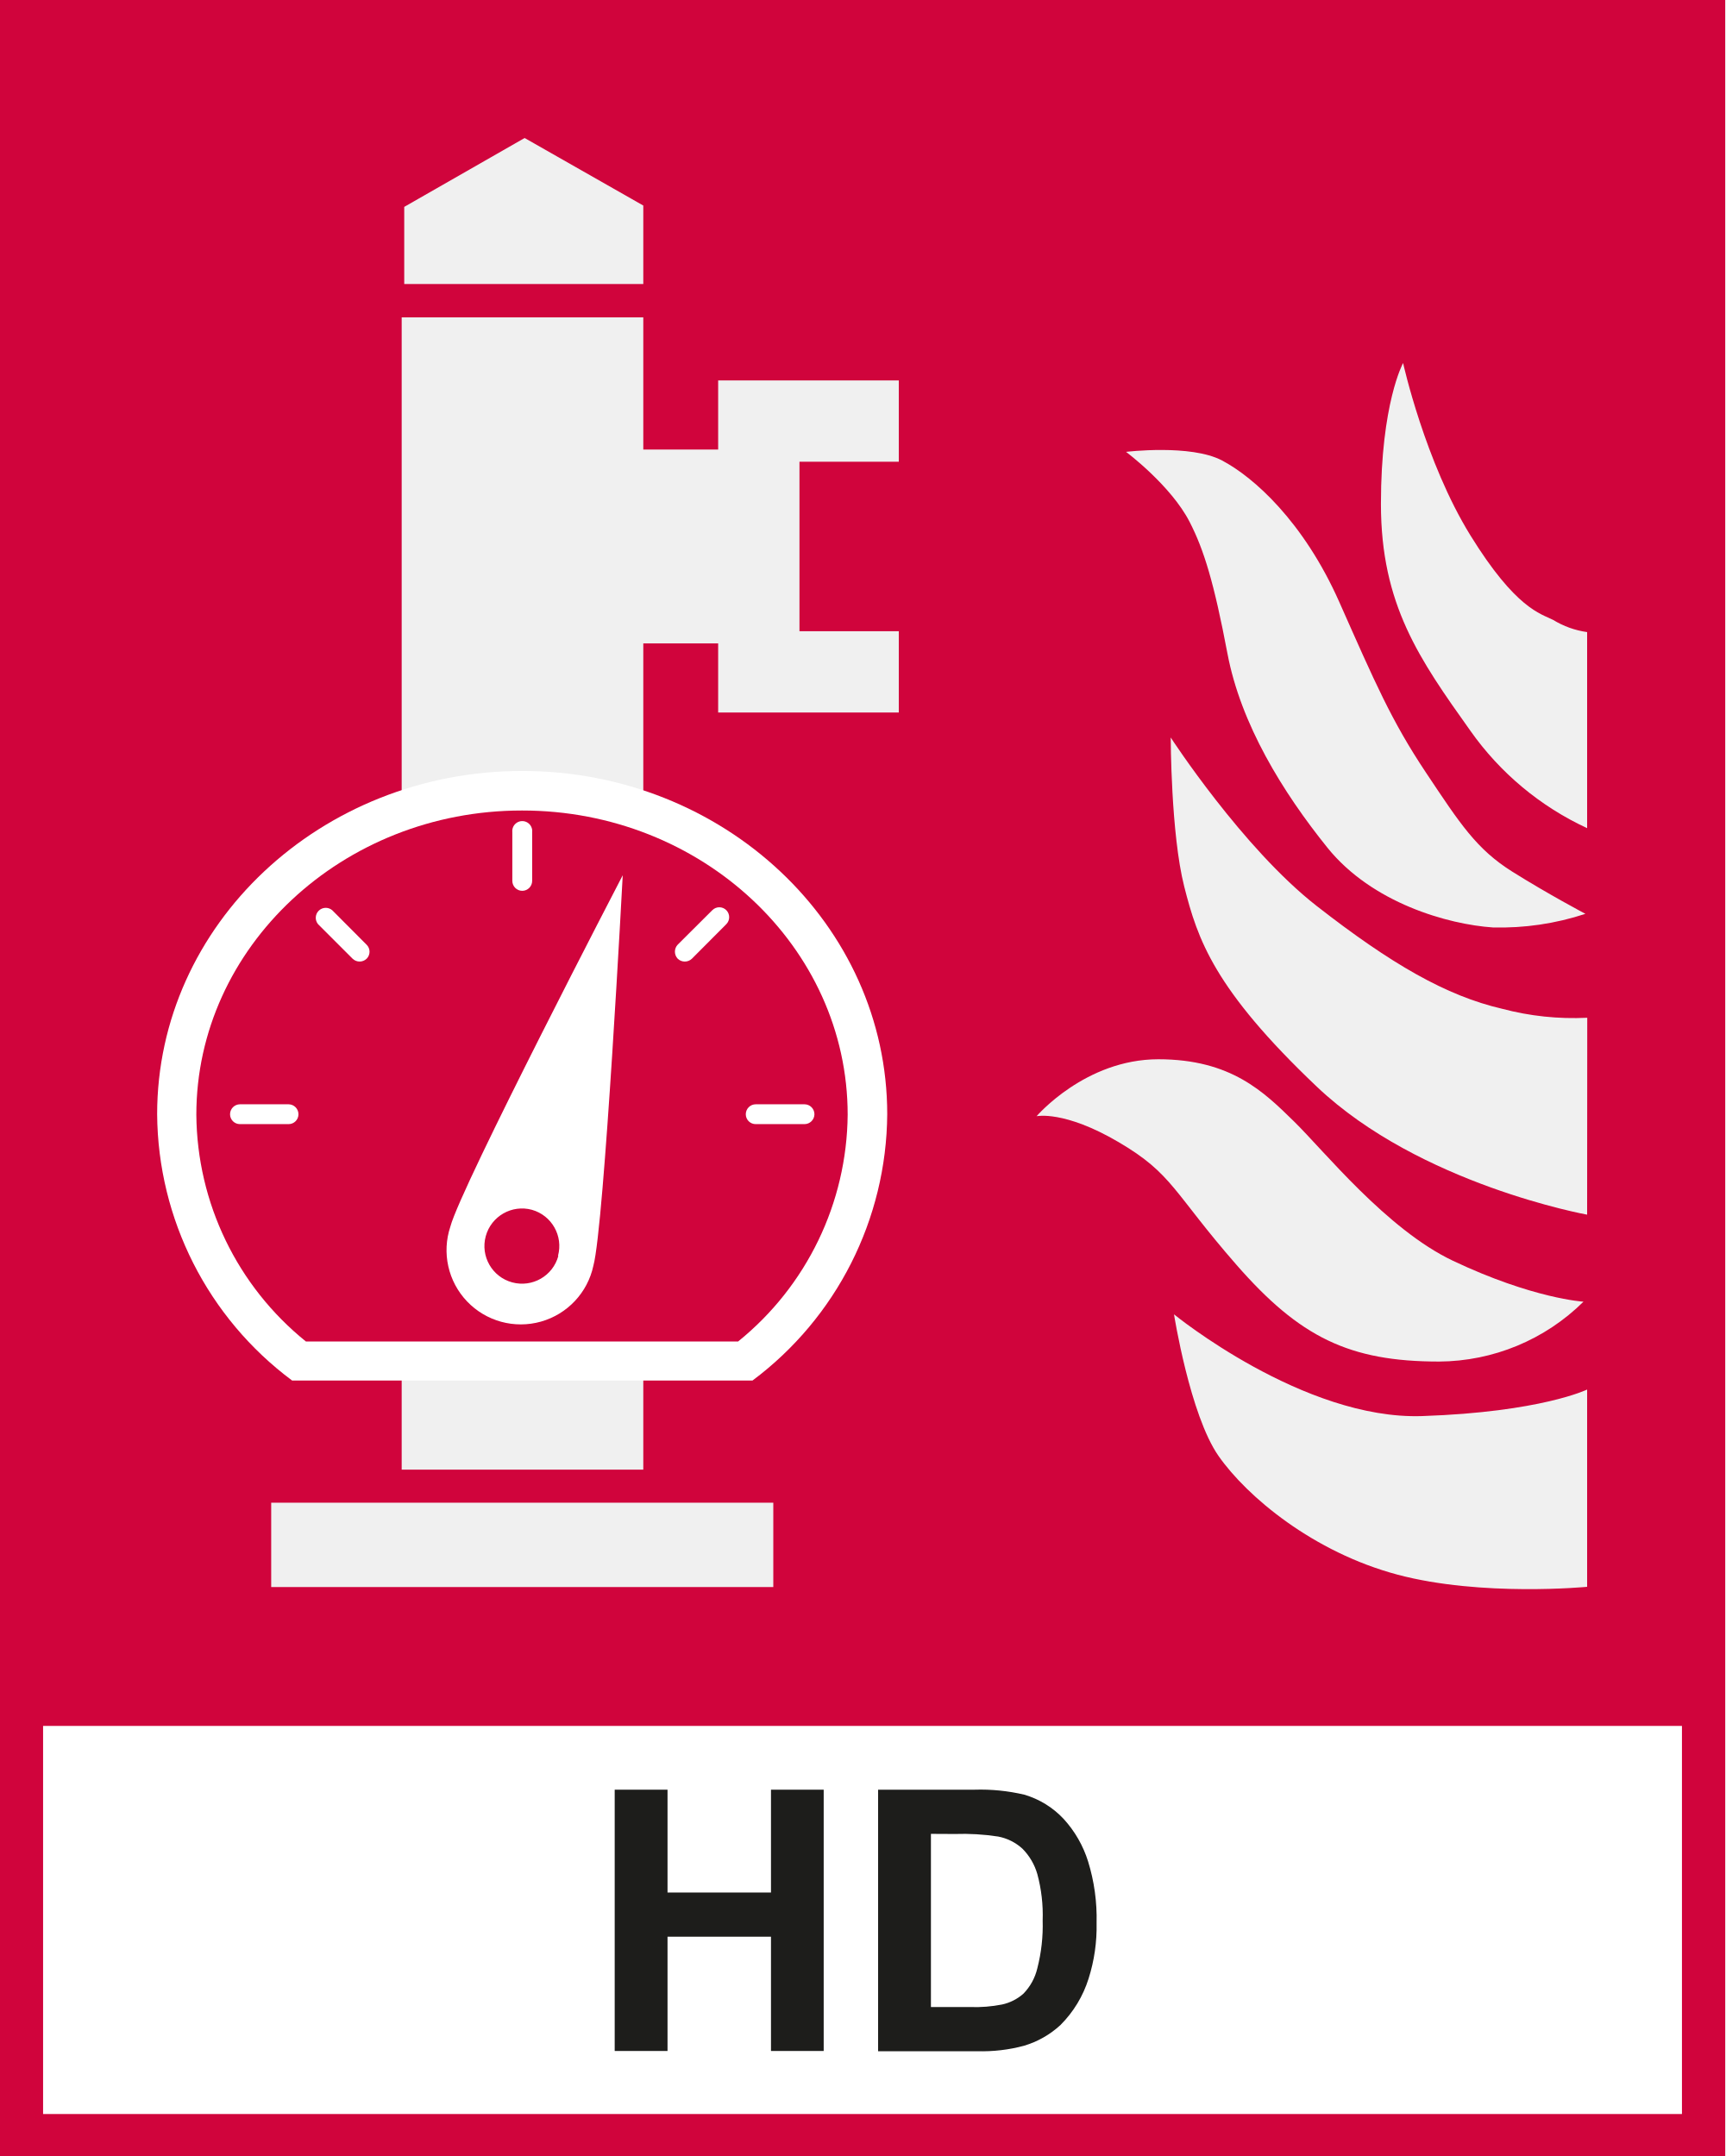
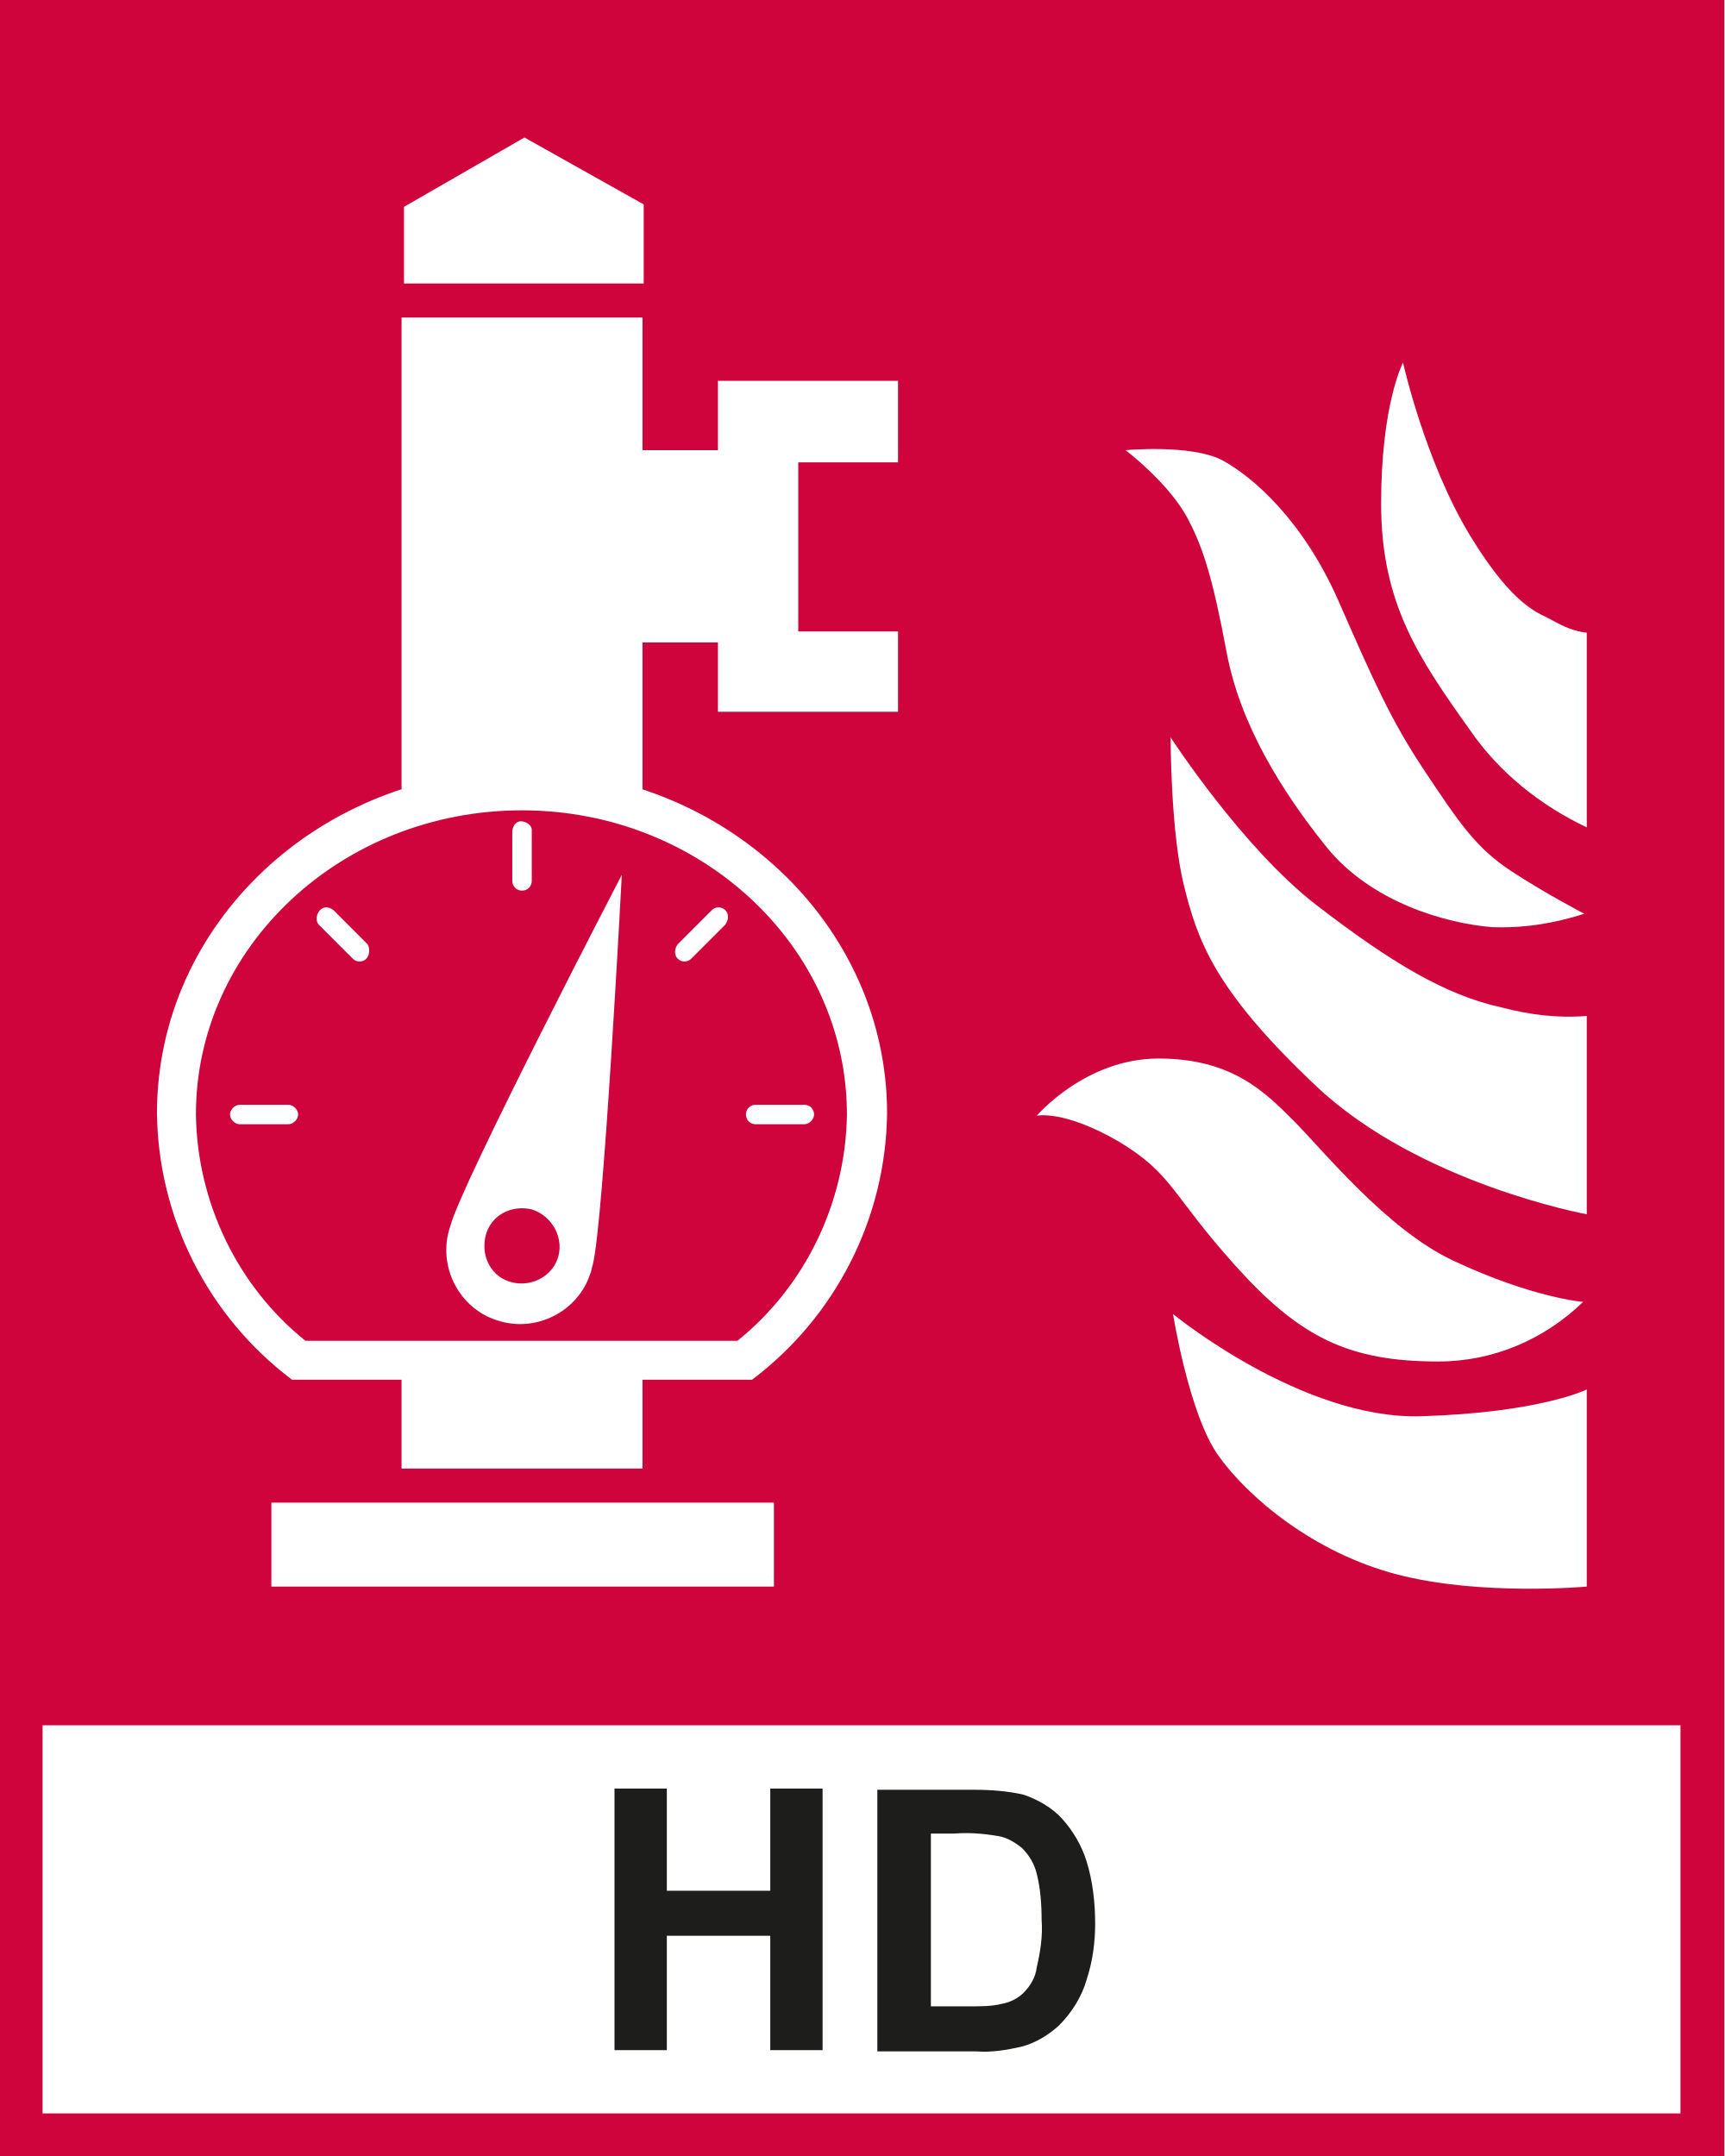
- <svg xmlns="http://www.w3.org/2000/svg" id="Laag_1" data-name="Laag 1" viewBox="0 0 141.73 177.16">
-   <defs>
-     <style>.cls-1,.cls-3{fill:#d0043c;}.cls-1{fill-rule:evenodd;}.cls-2{fill:#fff;}.cls-4{fill:#1d1d1b;}</style>
-   </defs>
-   <path class="cls-1" d="M0,0V177.16H141.73V0ZM100.4,37.84c2.58,1.36,6.69,5,9.63,11.63s4.29,9.77,7.11,14,4.16,6.31,7.11,8.16,6,3.46,6,3.46a22.45,22.45,0,0,1-7.6,1.12c-3.68-.25-9.93-2-13.6-6.56s-7.11-10.14-8.21-15.95-1.93-8.53-3.11-10.82c-1.54-3-5.22-5.75-5.22-5.75S97.83,36.48,100.4,37.84ZM43.1,11.34l9.75,5.55v6.45H33.21V17ZM63.53,130.41H22.28v-6.93H63.53ZM73.84,58.55H59V52.87H52.85v67.89H33V26.08H52.85V36.94H59V31.26H73.84v6.68H65.68V51.87h8.16ZM91.9,93.85c-4.47-2.63-6.74-2.13-6.74-2.13s4-4.68,10-4.68,8.69,2.71,11.13,5.09,7.63,8.89,13.08,11.47c6.58,3.12,10.72,3.36,10.72,3.36a17,17,0,0,1-11.86,4.92c-7.39,0-11.45-2-16.65-7.95S96.37,96.47,91.9,93.85Zm38.49,36.54s-8.68.84-15.58-1-12.35-6.39-14.7-9.75S96.45,108,96.45,108s10.64,8.69,20.39,8.36,13.55-2.18,13.55-2.18Zm0-30.58s-13.74-2.48-22.2-10.51-9.8-12.12-10.9-16.45S96.18,60.6,96.18,60.6s5.9,9.09,12,13.85,10.64,7.38,15.22,8.44a22.87,22.87,0,0,0,7,.74Zm0-31.76a24.13,24.13,0,0,1-9.59-8c-4.19-5.89-7.35-10.36-7.35-18.64s1.82-11.58,1.82-11.58,1.8,8.12,5.53,14.16,5.77,6.43,6.8,6.95a7.29,7.29,0,0,0,2.79,1Z" />
-   <path class="cls-2" d="M42.91,63.35c-16.57,0-30,12.63-30,28.21A27.52,27.52,0,0,0,24,113.44H61.82A27.55,27.55,0,0,0,72.89,91.56c0-15.58-13.42-28.21-30-28.21Z" />
-   <path class="cls-3" d="M42.91,66.6c14.73,0,26.73,11.2,26.73,25a24.22,24.22,0,0,1-9,18.63H25.13a24.19,24.19,0,0,1-9-18.63c0-13.76,12-25,26.74-25" />
-   <path class="cls-2" d="M42.91,73.2a.82.82,0,0,1-.82-.82v-4a.82.82,0,1,1,1.63,0v4A.82.82,0,0,1,42.91,73.2Z" />
-   <path class="cls-2" d="M30.12,78.78a.83.83,0,0,1-1.15,0l-2.84-2.84a.82.82,0,0,1,1.16-1.15l2.83,2.84A.81.81,0,0,1,30.12,78.78Z" />
-   <path class="cls-2" d="M55.68,78.78a.84.84,0,0,1,0-1.16l2.84-2.83a.81.81,0,0,1,1.15,0,.82.82,0,0,1,0,1.15l-2.83,2.84A.84.84,0,0,1,55.68,78.78Z" />
-   <path class="cls-2" d="M61.27,91.56a.82.82,0,0,1,.82-.82h4a.82.82,0,0,1,.82.82.82.82,0,0,1-.82.81h-4A.81.81,0,0,1,61.27,91.56Z" />
-   <path class="cls-2" d="M18.9,91.56a.82.82,0,0,1,.81-.82h4a.82.82,0,0,1,.81.82.81.81,0,0,1-.81.81h-4A.81.81,0,0,1,18.9,91.56Z" />
-   <path class="cls-2" d="M37,100.79A6.1,6.1,0,1,0,48.75,104c.89-3.25,2.41-32.08,2.41-32.08S37.85,97.53,37,100.79Zm8.87,2.41a3.09,3.09,0,1,1-2.17-3.79A3.09,3.09,0,0,1,45.84,103.2Z" />
-   <rect class="cls-2" x="3.54" y="141.82" width="134.64" height="31.89" />
-   <path class="cls-4" d="M50.5,168.53V147.06h4.34v8.45h8.5v-8.45h4.33v21.47H63.34v-9.39h-8.5v9.39Z" />
-   <path class="cls-4" d="M72.14,147.06h7.92a15.65,15.65,0,0,1,4.09.41,7.17,7.17,0,0,1,3.24,2,9.26,9.26,0,0,1,2,3.48,15.78,15.78,0,0,1,.7,5.07,14.09,14.09,0,0,1-.66,4.57,9.34,9.34,0,0,1-2.3,3.8,7.6,7.6,0,0,1-3,1.71,13.27,13.27,0,0,1-3.84.45H72.14Zm4.34,3.63v14.23h3.23a11.49,11.49,0,0,0,2.62-.21,3.88,3.88,0,0,0,1.75-.89,4.45,4.45,0,0,0,1.14-2.08,14.08,14.08,0,0,0,.44-3.93,12.91,12.91,0,0,0-.44-3.82A4.86,4.86,0,0,0,84,151.91a4.08,4.08,0,0,0-2-1,19.15,19.15,0,0,0-3.56-.21Z" />
+ <svg xmlns="http://www.w3.org/2000/svg" version="1.1" x="0px" y="0px" viewBox="0 0 141.7 177.2" style="enable-background:new 0 0 141.7 177.2;" xml:space="preserve">
+   <style type="text/css">
+ 	.st0{fill-rule:evenodd;clip-rule:evenodd;fill:#FFFFFF;}
+ 	.st1{fill-rule:evenodd;clip-rule:evenodd;fill:#D0043C;}
+ 	.st2{fill:#FFFFFF;}
+ 	.st3{fill:#D0043C;}
+ 	.st4{fill:#1D1D1B;}
+ </style>
+   <g id="Laag_2">
+     <rect y="0" class="st0" width="141.7" height="177.2" />
+   </g>
+   <g id="Laag_1">
+     <path class="st1" d="M0,0v177.2h141.7V0H0z M100.4,37.8c2.6,1.4,6.7,5,9.6,11.6s4.3,9.8,7.1,14s4.2,6.3,7.1,8.2s6,3.5,6,3.5   c-2.5,0.8-5,1.2-7.6,1.1c-3.7-0.3-9.9-2-13.6-6.6s-7.1-10.1-8.2-16s-1.9-8.5-3.1-10.8c-1.5-3-5.2-5.8-5.2-5.8S97.8,36.5,100.4,37.8   z M43.1,11.3l9.8,5.5v6.5H33.2V17L43.1,11.3z M63.5,130.4H22.3v-6.9h41.3V130.4z M73.8,58.5H59v-5.7h-6.2v67.9H33V26.1h19.8v10.9   H59v-5.7h14.8v6.7h-8.2v13.9h8.2V58.5z M91.9,93.8c-4.5-2.6-6.7-2.1-6.7-2.1s4-4.7,10-4.7s8.7,2.7,11.1,5.1s7.6,8.9,13.1,11.5   c6.6,3.1,10.7,3.4,10.7,3.4c-3.2,3.1-7.4,4.9-11.9,4.9c-7.4,0-11.4-2-16.7-7.9S96.4,96.5,91.9,93.8z M130.4,130.4   c0,0-8.7,0.8-15.6-1c-6.9-1.8-12.3-6.4-14.7-9.8S96.4,108,96.4,108s10.6,8.7,20.4,8.4s13.6-2.2,13.6-2.2V130.4z M130.4,99.8   c0,0-13.7-2.5-22.2-10.5s-9.8-12.1-10.9-16.5s-1.1-12.2-1.1-12.2s5.9,9.1,12,13.8s10.6,7.4,15.2,8.4c2.3,0.6,4.6,0.9,7,0.7   L130.4,99.8z M130.4,68c-3.8-1.8-7.2-4.5-9.6-8c-4.2-5.9-7.3-10.4-7.3-18.6s1.8-11.6,1.8-11.6s1.8,8.1,5.5,14.2s5.8,6.4,6.8,7   c0.9,0.5,1.8,0.9,2.8,1V68z" />
+     <path class="st2" d="M42.9,63.3c-16.6,0-30,12.6-30,28.2c0.1,8.6,4.2,16.7,11.1,21.9h37.8c6.9-5.2,11-13.3,11.1-21.9   C72.9,76,59.5,63.3,42.9,63.3L42.9,63.3z" />
+     <path class="st3" d="M42.9,66.6c14.7,0,26.7,11.2,26.7,25c-0.1,7.2-3.4,14.1-9,18.6H25.1c-5.6-4.5-8.9-11.4-9-18.6   C16.1,77.8,28.1,66.6,42.9,66.6" />
+     <path class="st2" d="M42.9,73.2c-0.5,0-0.8-0.4-0.8-0.8v-4c0-0.5,0.3-0.9,0.7-0.9s0.9,0.3,0.9,0.7c0,0.1,0,0.1,0,0.2v4   C43.7,72.8,43.4,73.2,42.9,73.2z" />
+     <path class="st2" d="M30.1,78.8c-0.3,0.3-0.8,0.3-1.1,0l-2.8-2.8c-0.3-0.3-0.2-0.9,0.1-1.2c0.3-0.3,0.7-0.3,1.1,0l2.8,2.8   C30.4,77.9,30.4,78.5,30.1,78.8C30.1,78.8,30.1,78.8,30.1,78.8z" />
+     <path class="st2" d="M55.7,78.8c-0.3-0.3-0.3-0.8,0-1.2l2.8-2.8c0.3-0.3,0.8-0.3,1.1,0c0,0,0,0,0,0c0.3,0.3,0.3,0.8,0,1.2l-2.8,2.8   C56.5,79.1,56,79.1,55.7,78.8z" />
+     <path class="st2" d="M61.3,91.6c0-0.5,0.4-0.8,0.8-0.8h4c0.5,0,0.8,0.4,0.8,0.8c0,0.4-0.4,0.8-0.8,0.8h-4   C61.6,92.4,61.3,92,61.3,91.6C61.3,91.6,61.3,91.6,61.3,91.6z" />
+     <path class="st2" d="M18.9,91.6c0-0.4,0.4-0.8,0.8-0.8h4c0.4,0,0.8,0.4,0.8,0.8c0,0.4-0.4,0.8-0.8,0.8h-4   C19.3,92.4,18.9,92,18.9,91.6z" />
+     <path class="st2" d="M37,100.8c-1.1,3.2,0.7,6.7,3.8,7.7c3.2,1.1,6.7-0.7,7.7-3.8c0.1-0.2,0.1-0.4,0.2-0.7   c0.9-3.3,2.4-32.1,2.4-32.1S37.8,97.5,37,100.8z M45.9,103.2c-0.4,1.6-2.1,2.6-3.8,2.2s-2.6-2.1-2.2-3.8s2.1-2.6,3.8-2.2   c0,0,0,0,0,0C45.3,99.9,46.3,101.6,45.9,103.2L45.9,103.2z" />
+     <rect x="3.5" y="141.8" class="st2" width="134.6" height="31.9" />
+     <path class="st4" d="M50.5,168.5v-21.5h4.3v8.4h8.5v-8.4h4.3v21.5h-4.3v-9.4h-8.5v9.4H50.5z" />
+     <path class="st4" d="M72.1,147.1h7.9c1.4,0,2.8,0.1,4.1,0.4c1.2,0.4,2.4,1.1,3.2,2c0.9,1,1.6,2.2,2,3.5c0.5,1.6,0.7,3.4,0.7,5.1   c0,1.5-0.2,3.1-0.7,4.6c-0.4,1.4-1.2,2.7-2.3,3.8c-0.9,0.8-1.9,1.4-3,1.7c-1.3,0.3-2.5,0.5-3.8,0.4h-8.1V147.1z M76.5,150.7v14.2   h3.2c0.9,0,1.8,0,2.6-0.2c0.6-0.1,1.3-0.4,1.8-0.9c0.6-0.6,1-1.3,1.1-2.1c0.3-1.3,0.5-2.6,0.4-3.9c0-1.3-0.1-2.6-0.4-3.8   c-0.2-0.8-0.6-1.5-1.2-2.1c-0.6-0.5-1.3-0.9-2-1c-1.2-0.2-2.4-0.3-3.6-0.2L76.5,150.7z" />
+   </g>
</svg>
